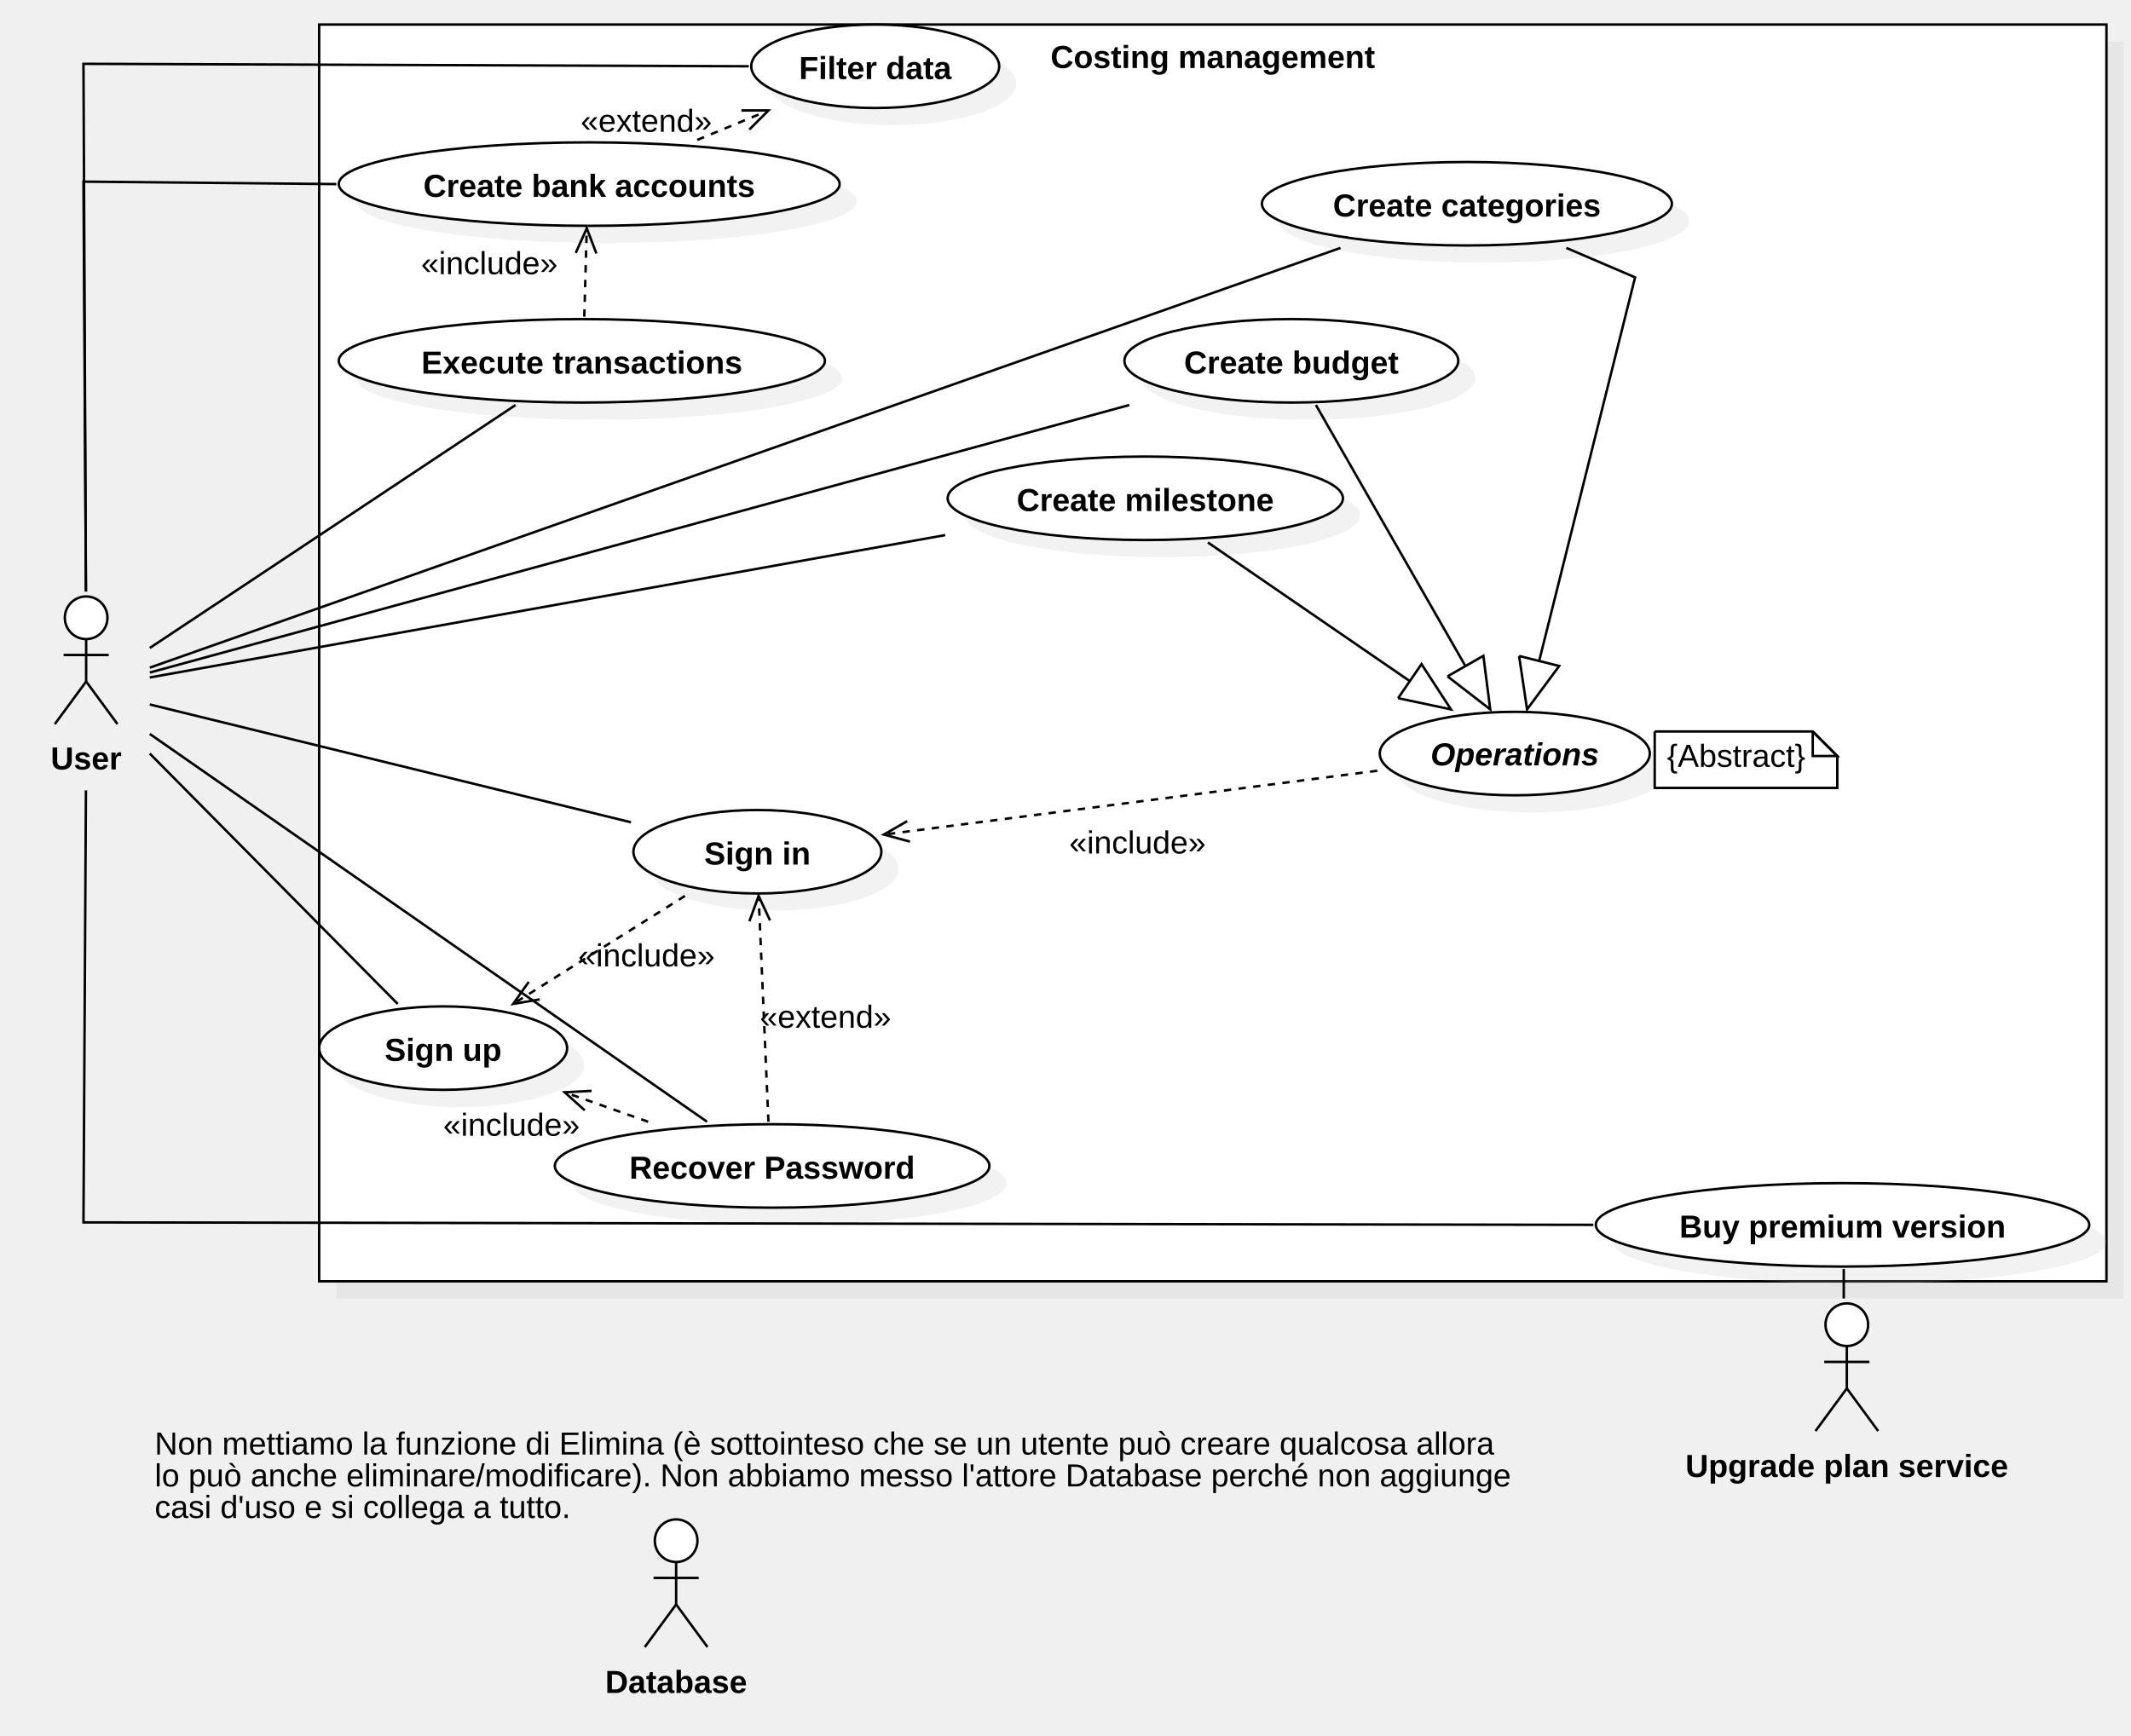
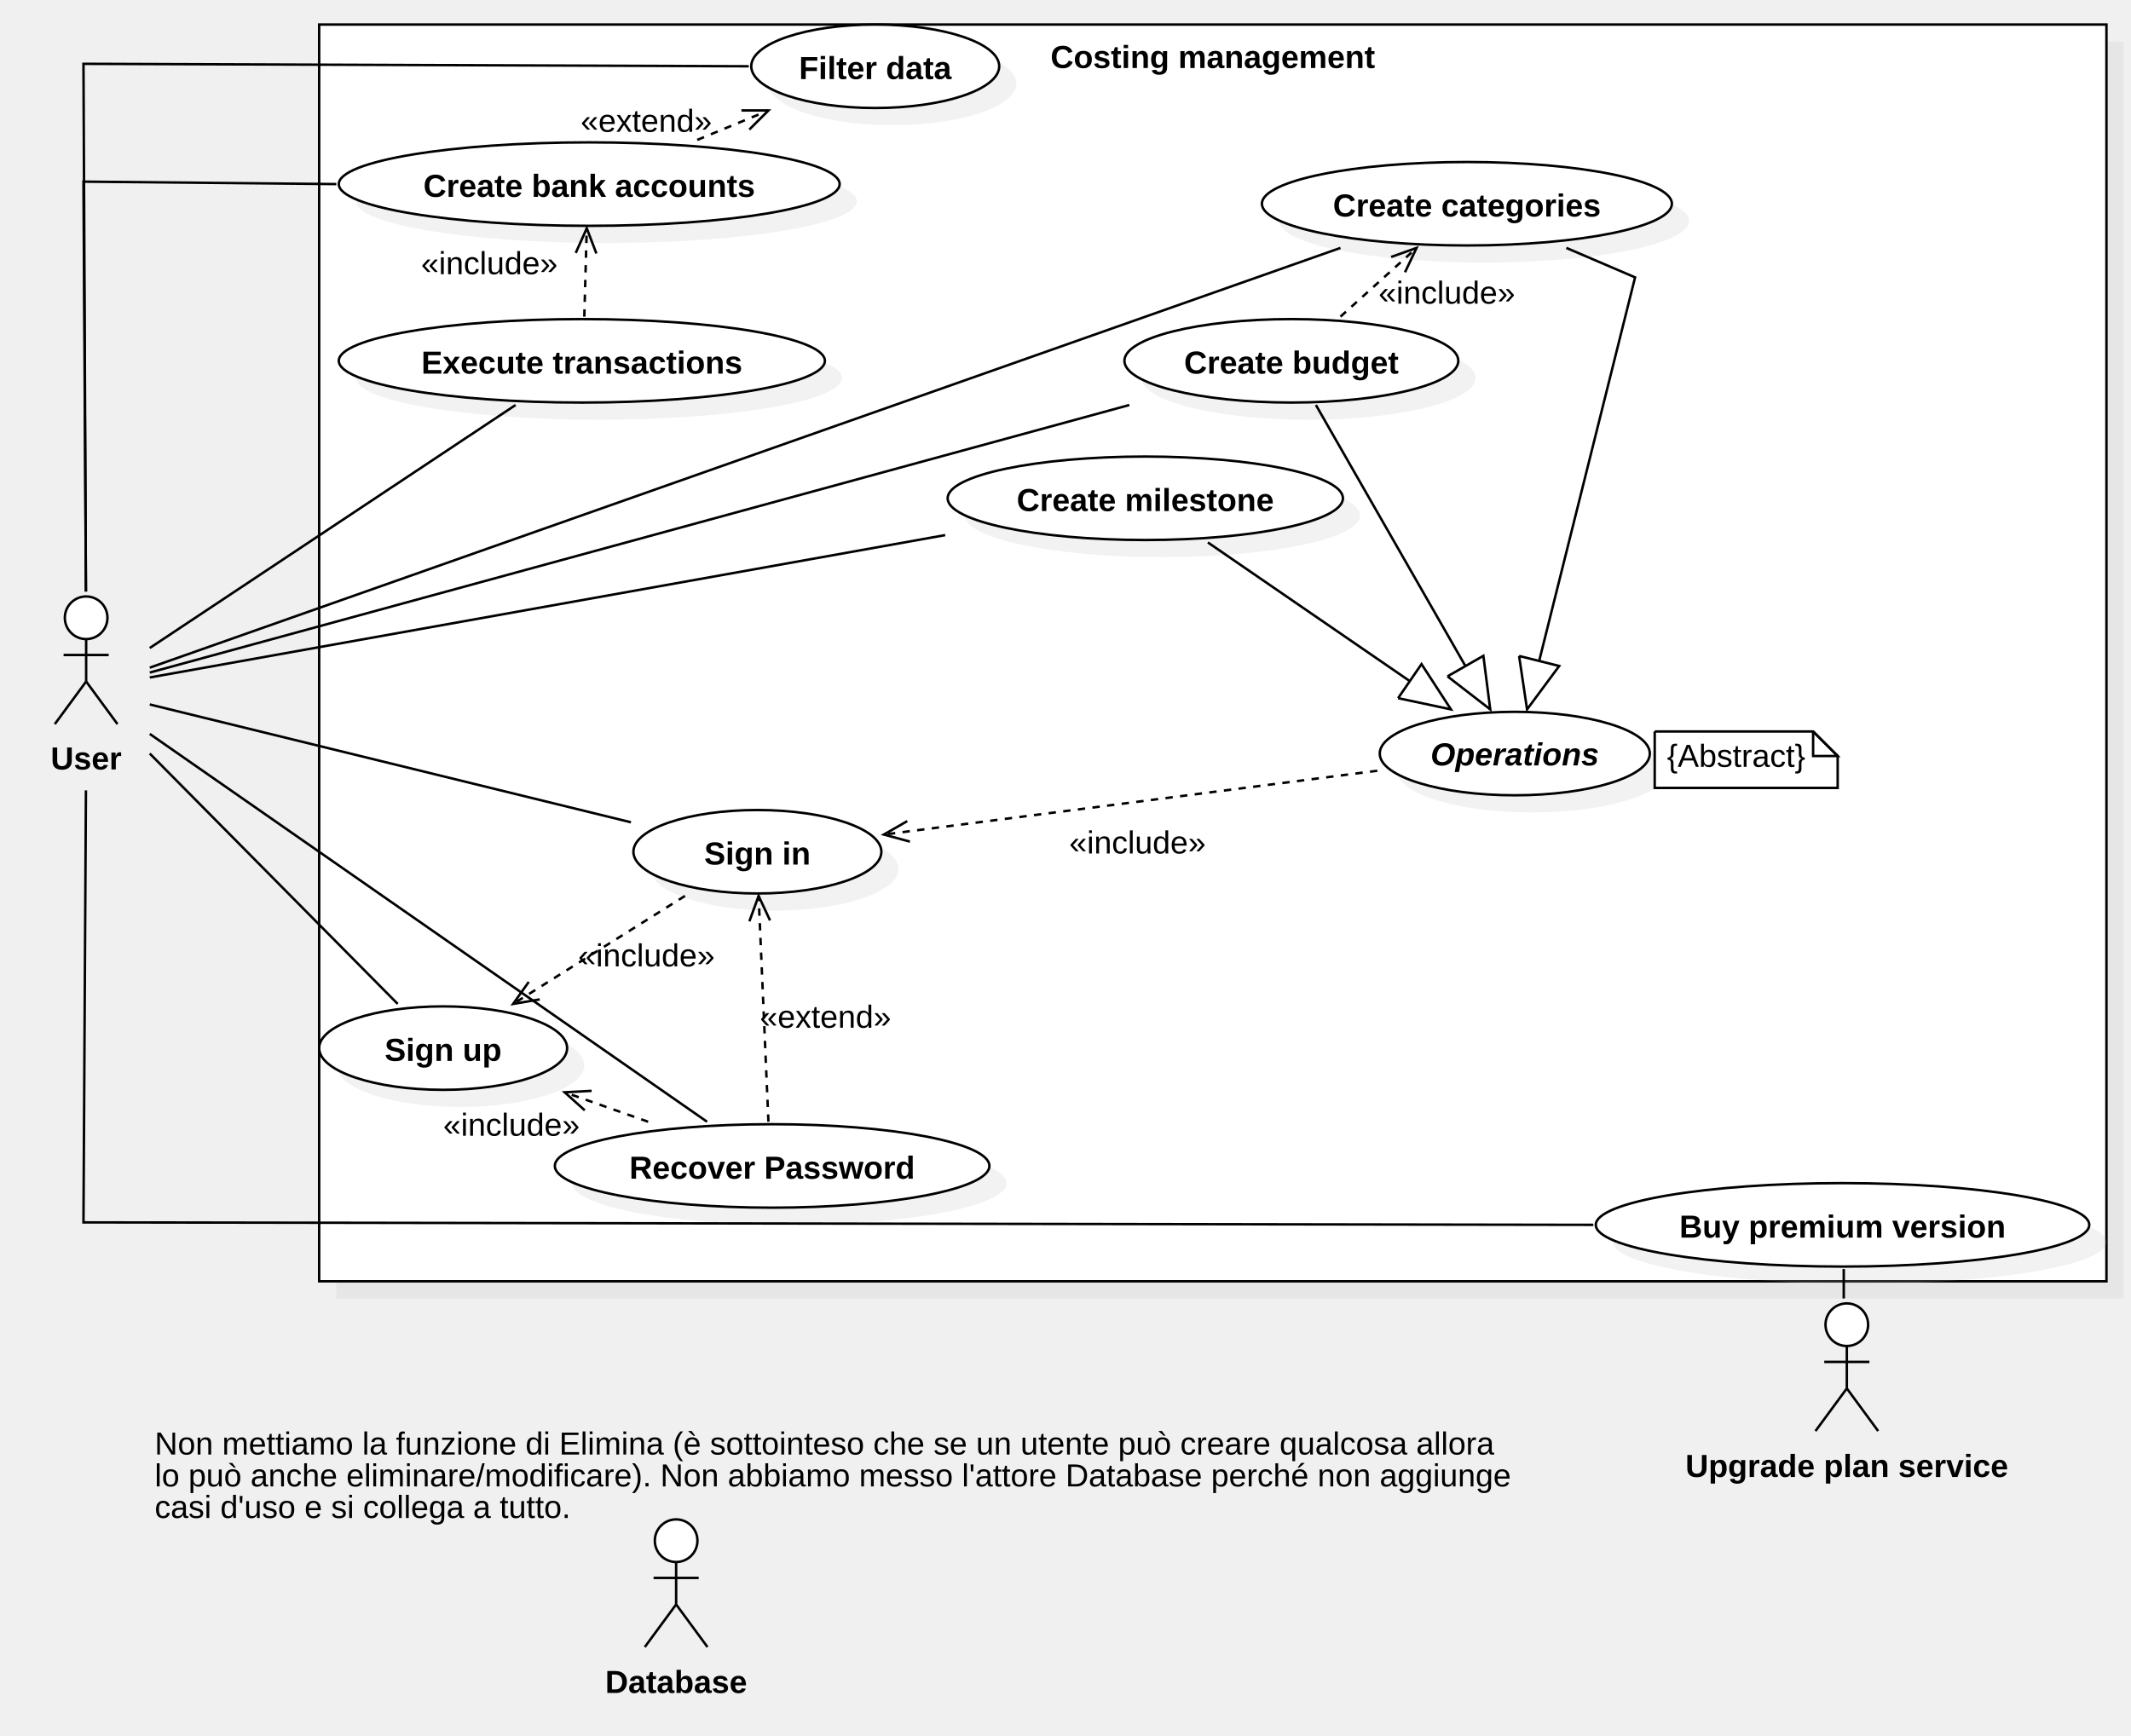
<svg xmlns="http://www.w3.org/2000/svg" version="1.1" width="868" height="707">
  <defs />
  <g>
    <g transform="translate(-14,2) scale(1,1)">
      <rect fill="#C0C0C0" stroke="none" x="151" y="15" width="728" height="512" opacity="0.2" />
    </g>
    <g transform="translate(-14,2) scale(1,1)">
      <rect fill="#ffffff" stroke="none" x="144" y="8" width="728" height="512" />
    </g>
    <g transform="translate(-14,2) scale(1,1)">
      <path fill="none" stroke="#000000" d="M 144 8 L 872 8 L 872 520 L 144 520 L 144 8 Z Z" stroke-miterlimit="10" />
    </g>
    <g transform="translate(-14,2) scale(1,1)">
      <g>
        <path fill="none" stroke="none" />
        <text fill="#000000" stroke="none" font-family="Arial" font-size="13px" font-style="normal" font-weight="bold" text-decoration="none" x="441.908" y="25.71">Costing management</text>
      </g>
    </g>
    <g transform="translate(-14,2) scale(1,1)">
      <path fill="#ffffff" stroke="none" d="M 40.409 249.68 C 40.409 244.886 44.295 241 49.089 241 C 53.882 241 57.768 244.886 57.768 249.68 C 57.768 254.474 53.882 258.36 49.089 258.36 C 44.295 258.36 40.409 254.474 40.409 249.68 Z" />
    </g>
    <g transform="translate(-14,2) scale(1,1)">
      <path fill="none" stroke="#000000" d="M 40.409 249.68 C 40.409 244.886 44.295 241 49.089 241 C 53.882 241 57.768 244.886 57.768 249.68 C 57.768 254.474 53.882 258.36 49.089 258.36 C 44.295 258.36 40.409 254.474 40.409 249.68 Z" stroke-miterlimit="10" />
    </g>
    <g transform="translate(-14,2) scale(1,1)">
      <path fill="none" stroke="#000000" d="M 49.089 258.36 L 49.089 275.64" stroke-miterlimit="10" />
    </g>
    <g transform="translate(-14,2) scale(1,1)">
      <path fill="none" stroke="#000000" d="M 39.899 264.84 L 58.278 264.84" stroke-miterlimit="10" />
    </g>
    <g transform="translate(-14,2) scale(1,1)">
      <path fill="none" stroke="#000000" d="M 49.089 275.64 L 36.325 293" stroke-miterlimit="10" />
    </g>
    <g transform="translate(-14,2) scale(1,1)">
      <path fill="none" stroke="#000000" d="M 49.089 275.64 L 61.852 293" stroke-miterlimit="10" />
    </g>
    <g transform="translate(-14,2) scale(1,1)">
      <g>
        <path fill="none" stroke="none" />
        <text fill="#000000" stroke="none" font-family="Arial" font-size="13px" font-style="normal" font-weight="bold" text-decoration="none" x="34.635" y="311.472">User</text>
      </g>
    </g>
    <g transform="translate(-14,2) scale(1,1)">
      <path fill="#C0C0C0" stroke="none" d="M 279 352 C 279 342.611 301.61 335 329.5 335 C 357.39 335 380 342.611 380 352 C 380 361.389 357.39 369 329.5 369 C 301.61 369 279 361.389 279 352 Z" opacity="0.2" />
    </g>
    <g transform="translate(-14,2) scale(1,1)">
      <path fill="#ffffff" stroke="none" d="M 272 345 C 272 335.611 294.61 328 322.5 328 C 350.39 328 373 335.611 373 345 C 373 354.389 350.39 362 322.5 362 C 294.61 362 272 354.389 272 345 Z" />
    </g>
    <g transform="translate(-14,2) scale(1,1)">
      <path fill="none" stroke="#000000" d="M 272 345 C 272 335.611 294.61 328 322.5 328 C 350.39 328 373 335.611 373 345 C 373 354.389 350.39 362 322.5 362 C 294.61 362 272 354.389 272 345 Z" stroke-miterlimit="10" />
    </g>
    <g transform="translate(-14,2) scale(1,1)">
      <g>
        <path fill="none" stroke="none" />
        <text fill="#000000" stroke="none" font-family="Arial" font-size="13px" font-style="normal" font-weight="bold" text-decoration="none" x="300.835" y="350.21">Sign in</text>
      </g>
    </g>
    <g transform="translate(-14,2) scale(1,1)">
      <path fill="#C0C0C0" stroke="none" d="M 151 432 C 151 422.611 173.61 415 201.5 415 C 229.39 415 252 422.611 252 432 C 252 441.389 229.39 449 201.5 449 C 173.61 449 151 441.389 151 432 Z" opacity="0.2" />
    </g>
    <g transform="translate(-14,2) scale(1,1)">
      <path fill="#ffffff" stroke="none" d="M 144 425 C 144 415.611 166.61 408 194.5 408 C 222.39 408 245 415.611 245 425 C 245 434.389 222.39 442 194.5 442 C 166.61 442 144 434.389 144 425 Z" />
    </g>
    <g transform="translate(-14,2) scale(1,1)">
      <path fill="none" stroke="#000000" d="M 144 425 C 144 415.611 166.61 408 194.5 408 C 222.39 408 245 415.611 245 425 C 245 434.389 222.39 442 194.5 442 C 166.61 442 144 434.389 144 425 Z" stroke-miterlimit="10" />
    </g>
    <g transform="translate(-14,2) scale(1,1)">
      <g>
        <path fill="none" stroke="none" />
        <text fill="#000000" stroke="none" font-family="Arial" font-size="13px" font-style="normal" font-weight="bold" text-decoration="none" x="170.671" y="430.21">Sign up</text>
      </g>
    </g>
    <g transform="translate(-14,2) scale(1,1)">
      <path fill="#C0C0C0" stroke="none" d="M 247 480 C 247 470.611 286.623 463 335.5 463 C 384.377 463 424 470.611 424 480 C 424 489.389 384.377 497 335.5 497 C 286.623 497 247 489.389 247 480 Z" opacity="0.2" />
    </g>
    <g transform="translate(-14,2) scale(1,1)">
      <path fill="#ffffff" stroke="none" d="M 240 473 C 240 463.611 279.623 456 328.5 456 C 377.377 456 417 463.611 417 473 C 417 482.389 377.377 490 328.5 490 C 279.623 490 240 482.389 240 473 Z" />
    </g>
    <g transform="translate(-14,2) scale(1,1)">
      <path fill="none" stroke="#000000" d="M 240 473 C 240 463.611 279.623 456 328.5 456 C 377.377 456 417 463.611 417 473 C 417 482.389 377.377 490 328.5 490 C 279.623 490 240 482.389 240 473 Z" stroke-miterlimit="10" />
    </g>
    <g transform="translate(-14,2) scale(1,1)">
      <g>
        <path fill="none" stroke="none" />
        <text fill="#000000" stroke="none" font-family="Arial" font-size="13px" font-style="normal" font-weight="bold" text-decoration="none" x="270.333" y="478.21">Recover Password</text>
      </g>
    </g>
    <g transform="translate(-14,2) scale(1,1)">
      <path fill="none" stroke="#000000" d="M 293 363 L 223 407" stroke-miterlimit="10" stroke-dasharray="3" />
    </g>
    <g transform="translate(-14,2) scale(1,1)">
      <path fill="none" stroke="#000000" d="M 229.364 398.028 L 223 407 L 233.844 405.156" stroke-miterlimit="10" />
    </g>
    <g transform="translate(-14,2) scale(1,1)">
      <g>
        <path fill="none" stroke="none" />
        <text fill="#000000" stroke="none" font-family="Arial" font-size="13px" font-style="normal" font-weight="normal" text-decoration="none" x="249.5" y="391.71">«include»</text>
      </g>
    </g>
    <g transform="translate(-14,2) scale(1,1)">
      <path fill="none" stroke="#000000" d="M 278 455 L 244 443" stroke-miterlimit="10" stroke-dasharray="3" />
    </g>
    <g transform="translate(-14,2) scale(1,1)">
      <path fill="none" stroke="#000000" d="M 254.984 442.413 L 244 443 L 252.182 450.352" stroke-miterlimit="10" />
    </g>
    <g transform="translate(-14,2) scale(1,1)">
      <g>
        <path fill="none" stroke="none" />
        <text fill="#000000" stroke="none" font-family="Arial" font-size="13px" font-style="normal" font-weight="normal" text-decoration="none" x="194.5" y="460.71">«include»</text>
      </g>
    </g>
    <g transform="translate(-14,2) scale(1,1)">
      <path fill="none" stroke="#000000" d="M 327 455 L 323 363" stroke-miterlimit="10" stroke-dasharray="3" />
    </g>
    <g transform="translate(-14,2) scale(1,1)">
      <path fill="none" stroke="#000000" d="M 327.647 372.97 L 323 363 L 319.236 373.336" stroke-miterlimit="10" />
    </g>
    <g transform="translate(-14,2) scale(1,1)">
      <g>
        <path fill="none" stroke="none" />
        <text fill="#000000" stroke="none" font-family="Arial" font-size="13px" font-style="normal" font-weight="normal" text-decoration="none" x="323.5" y="416.71">«extend»</text>
      </g>
    </g>
    <g transform="translate(-14,2) scale(1,1)">
      <path fill="none" stroke="#000000" d="M 75 305 L 176 407" stroke-miterlimit="10" />
    </g>
    <g transform="translate(-14,2) scale(1,1)">
      <path fill="none" stroke="#000000" d="M 75 285 L 271 333" stroke-miterlimit="10" />
    </g>
    <g transform="translate(-14,2) scale(1,1)">
      <path fill="none" stroke="#000000" d="M 75 297 L 302 455" stroke-miterlimit="10" />
    </g>
    <g transform="translate(-14,2) scale(1,1)">
      <path fill="#ffffff" stroke="none" d="M 280.725 625.68 C 280.725 620.886 284.611 617 289.404 617 C 294.197 617 298.083 620.886 298.083 625.68 C 298.083 630.474 294.197 634.36 289.404 634.36 C 284.611 634.36 280.725 630.474 280.725 625.68 Z" />
    </g>
    <g transform="translate(-14,2) scale(1,1)">
      <path fill="none" stroke="#000000" d="M 280.725 625.68 C 280.725 620.886 284.611 617 289.404 617 C 294.197 617 298.083 620.886 298.083 625.68 C 298.083 630.474 294.197 634.36 289.404 634.36 C 284.611 634.36 280.725 630.474 280.725 625.68 Z" stroke-miterlimit="10" />
    </g>
    <g transform="translate(-14,2) scale(1,1)">
      <path fill="none" stroke="#000000" d="M 289.404 634.36 L 289.404 651.64" stroke-miterlimit="10" />
    </g>
    <g transform="translate(-14,2) scale(1,1)">
      <path fill="none" stroke="#000000" d="M 280.214 640.84 L 298.594 640.84" stroke-miterlimit="10" />
    </g>
    <g transform="translate(-14,2) scale(1,1)">
      <path fill="none" stroke="#000000" d="M 289.404 651.64 L 276.64 669" stroke-miterlimit="10" />
    </g>
    <g transform="translate(-14,2) scale(1,1)">
      <path fill="none" stroke="#000000" d="M 289.404 651.64 L 302.168 669" stroke-miterlimit="10" />
    </g>
    <g transform="translate(-14,2) scale(1,1)">
      <g>
        <path fill="none" stroke="none" />
        <text fill="#000000" stroke="none" font-family="Arial" font-size="13px" font-style="normal" font-weight="bold" text-decoration="none" x="260.5" y="687.71">Database</text>
      </g>
    </g>
    <g transform="translate(-14,2) scale(1,1)">
      <path fill="#C0C0C0" stroke="none" d="M 159 80 C 159 70.611 204.667 63 261 63 C 317.333 63 363 70.611 363 80 C 363 89.389 317.333 97 261 97 C 204.667 97 159 89.389 159 80 Z" opacity="0.2" />
    </g>
    <g transform="translate(-14,2) scale(1,1)">
      <path fill="#ffffff" stroke="none" d="M 152 73 C 152 63.611 197.667 56 254 56 C 310.333 56 356 63.611 356 73 C 356 82.389 310.333 90 254 90 C 197.667 90 152 82.389 152 73 Z" />
    </g>
    <g transform="translate(-14,2) scale(1,1)">
      <path fill="none" stroke="#000000" d="M 152 73 C 152 63.611 197.667 56 254 56 C 310.333 56 356 63.611 356 73 C 356 82.389 310.333 90 254 90 C 197.667 90 152 82.389 152 73 Z" stroke-miterlimit="10" />
    </g>
    <g transform="translate(-14,2) scale(1,1)">
      <g>
        <path fill="none" stroke="none" />
        <text fill="#000000" stroke="none" font-family="Arial" font-size="13px" font-style="normal" font-weight="bold" text-decoration="none" x="186.448" y="78.21">Create bank accounts</text>
      </g>
    </g>
    <g transform="translate(-14,2) scale(1,1)">
      <path fill="#C0C0C0" stroke="none" d="M 159 152 C 159 142.611 203.324 135 258 135 C 312.676 135 357 142.611 357 152 C 357 161.389 312.676 169 258 169 C 203.324 169 159 161.389 159 152 Z" opacity="0.2" />
    </g>
    <g transform="translate(-14,2) scale(1,1)">
      <path fill="#ffffff" stroke="none" d="M 152 145 C 152 135.611 196.324 128 251 128 C 305.676 128 350 135.611 350 145 C 350 154.389 305.676 162 251 162 C 196.324 162 152 154.389 152 145 Z" />
    </g>
    <g transform="translate(-14,2) scale(1,1)">
      <path fill="none" stroke="#000000" d="M 152 145 C 152 135.611 196.324 128 251 128 C 305.676 128 350 135.611 350 145 C 350 154.389 305.676 162 251 162 C 196.324 162 152 154.389 152 145 Z" stroke-miterlimit="10" />
    </g>
    <g transform="translate(-14,2) scale(1,1)">
      <g>
        <path fill="none" stroke="none" />
        <text fill="#000000" stroke="none" font-family="Arial" font-size="13px" font-style="normal" font-weight="bold" text-decoration="none" x="185.613" y="150.21">Execute transactions</text>
      </g>
    </g>
    <g transform="translate(-14,2) scale(1,1)">
      <path fill="none" stroke="#000000" d="M 252 127 L 253 91" stroke-miterlimit="10" stroke-dasharray="3" />
    </g>
    <g transform="translate(-14,2) scale(1,1)">
      <path fill="none" stroke="#000000" d="M 256.926 101.276 L 253 91 L 248.51 101.042" stroke-miterlimit="10" />
    </g>
    <g transform="translate(-14,2) scale(1,1)">
      <g>
        <path fill="none" stroke="none" />
        <text fill="#000000" stroke="none" font-family="Arial" font-size="13px" font-style="normal" font-weight="normal" text-decoration="none" x="185.5" y="109.71">«include»</text>
      </g>
    </g>
    <g transform="translate(-14,2) scale(1,1)">
      <path fill="#C0C0C0" stroke="none" d="M 535 88 C 535 78.611 572.384 71 618.5 71 C 664.616 71 702 78.611 702 88 C 702 97.389 664.616 105 618.5 105 C 572.384 105 535 97.389 535 88 Z" opacity="0.2" />
    </g>
    <g transform="translate(-14,2) scale(1,1)">
      <path fill="#ffffff" stroke="none" d="M 528 81 C 528 71.611 565.384 64 611.5 64 C 657.616 64 695 71.611 695 81 C 695 90.389 657.616 98 611.5 98 C 565.384 98 528 90.389 528 81 Z" />
    </g>
    <g transform="translate(-14,2) scale(1,1)">
      <path fill="none" stroke="#000000" d="M 528 81 C 528 71.611 565.384 64 611.5 64 C 657.616 64 695 71.611 695 81 C 695 90.389 657.616 98 611.5 98 C 565.384 98 528 90.389 528 81 Z" stroke-miterlimit="10" />
    </g>
    <g transform="translate(-14,2) scale(1,1)">
      <g>
        <path fill="none" stroke="none" />
        <text fill="#000000" stroke="none" font-family="Arial" font-size="13px" font-style="normal" font-weight="bold" text-decoration="none" x="556.945" y="86.21">Create categories</text>
      </g>
    </g>
    <g transform="translate(-14,2) scale(1,1)">
      <path fill="#C0C0C0" stroke="none" d="M 407 208 C 407 198.611 443.041 191 487.5 191 C 531.959 191 568 198.611 568 208 C 568 217.389 531.959 225 487.5 225 C 443.041 225 407 217.389 407 208 Z" opacity="0.2" />
    </g>
    <g transform="translate(-14,2) scale(1,1)">
      <path fill="#ffffff" stroke="none" d="M 400 201 C 400 191.611 436.041 184 480.5 184 C 524.959 184 561 191.611 561 201 C 561 210.389 524.959 218 480.5 218 C 436.041 218 400 210.389 400 201 Z" />
    </g>
    <g transform="translate(-14,2) scale(1,1)">
      <path fill="none" stroke="#000000" d="M 400 201 C 400 191.611 436.041 184 480.5 184 C 524.959 184 561 191.611 561 201 C 561 210.389 524.959 218 480.5 218 C 436.041 218 400 210.389 400 201 Z" stroke-miterlimit="10" />
    </g>
    <g transform="translate(-14,2) scale(1,1)">
      <g>
        <path fill="none" stroke="none" />
        <text fill="#000000" stroke="none" font-family="Arial" font-size="13px" font-style="normal" font-weight="bold" text-decoration="none" x="428.119" y="206.21">Create milestone</text>
      </g>
    </g>
    <g transform="translate(-14,2) scale(1,1)">
      <path fill="#C0C0C0" stroke="none" d="M 479 152 C 479 142.611 509.445 135 547 135 C 584.555 135 615 142.611 615 152 C 615 161.389 584.555 169 547 169 C 509.445 169 479 161.389 479 152 Z" opacity="0.2" />
    </g>
    <g transform="translate(-14,2) scale(1,1)">
      <path fill="#ffffff" stroke="none" d="M 472 145 C 472 135.611 502.445 128 540 128 C 577.555 128 608 135.611 608 145 C 608 154.389 577.555 162 540 162 C 502.445 162 472 154.389 472 145 Z" />
    </g>
    <g transform="translate(-14,2) scale(1,1)">
      <path fill="none" stroke="#000000" d="M 472 145 C 472 135.611 502.445 128 540 128 C 577.555 128 608 135.611 608 145 C 608 154.389 577.555 162 540 162 C 502.445 162 472 154.389 472 145 Z" stroke-miterlimit="10" />
    </g>
    <g transform="translate(-14,2) scale(1,1)">
      <g>
        <path fill="none" stroke="none" />
        <text fill="#000000" stroke="none" font-family="Arial" font-size="13px" font-style="normal" font-weight="bold" text-decoration="none" x="496.3" y="150.21">Create budget</text>
      </g>
    </g>
    <g transform="translate(-14,2) scale(1,1)">
      <path fill="#C0C0C0" stroke="none" d="M 671 504 C 671 494.611 715.995 487 771.5 487 C 827.005 487 872 494.611 872 504 C 872 513.389 827.005 521 771.5 521 C 715.995 521 671 513.389 671 504 Z" opacity="0.2" />
    </g>
    <g transform="translate(-14,2) scale(1,1)">
      <path fill="#ffffff" stroke="none" d="M 664 497 C 664 487.611 708.995 480 764.5 480 C 820.005 480 865 487.611 865 497 C 865 506.389 820.005 514 764.5 514 C 708.995 514 664 506.389 664 497 Z" />
    </g>
    <g transform="translate(-14,2) scale(1,1)">
      <path fill="none" stroke="#000000" d="M 664 497 C 664 487.611 708.995 480 764.5 480 C 820.005 480 865 487.611 865 497 C 865 506.389 820.005 514 764.5 514 C 708.995 514 664 506.389 664 497 Z" stroke-miterlimit="10" />
    </g>
    <g transform="translate(-14,2) scale(1,1)">
      <g>
        <path fill="none" stroke="none" />
        <text fill="#000000" stroke="none" font-family="Arial" font-size="13px" font-style="normal" font-weight="bold" text-decoration="none" x="698.037" y="502.21">Buy premium version</text>
      </g>
    </g>
    <g transform="translate(-14,2) scale(1,1)">
      <path fill="#ffffff" stroke="none" d="M 757.57 537.68 C 757.57 532.886 761.456 529 766.249 529 C 771.042 529 774.928 532.886 774.928 537.68 C 774.928 542.474 771.042 546.36 766.249 546.36 C 761.456 546.36 757.57 542.474 757.57 537.68 Z" />
    </g>
    <g transform="translate(-14,2) scale(1,1)">
      <path fill="none" stroke="#000000" d="M 757.57 537.68 C 757.57 532.886 761.456 529 766.249 529 C 771.042 529 774.928 532.886 774.928 537.68 C 774.928 542.474 771.042 546.36 766.249 546.36 C 761.456 546.36 757.57 542.474 757.57 537.68 Z" stroke-miterlimit="10" />
    </g>
    <g transform="translate(-14,2) scale(1,1)">
      <path fill="none" stroke="#000000" d="M 766.249 546.36 L 766.249 563.64" stroke-miterlimit="10" />
    </g>
    <g transform="translate(-14,2) scale(1,1)">
      <path fill="none" stroke="#000000" d="M 757.059 552.84 L 775.439 552.84" stroke-miterlimit="10" />
    </g>
    <g transform="translate(-14,2) scale(1,1)">
      <path fill="none" stroke="#000000" d="M 766.249 563.64 L 753.485 581" stroke-miterlimit="10" />
    </g>
    <g transform="translate(-14,2) scale(1,1)">
      <path fill="none" stroke="#000000" d="M 766.249 563.64 L 779.013 581" stroke-miterlimit="10" />
    </g>
    <g transform="translate(-14,2) scale(1,1)">
      <g>
        <path fill="none" stroke="none" />
        <text fill="#000000" stroke="none" font-family="Arial" font-size="13px" font-style="normal" font-weight="bold" text-decoration="none" x="700.5" y="599.71">Upgrade plan service</text>
      </g>
    </g>
    <g transform="translate(-14,2) scale(1,1)">
      <path fill="#C0C0C0" stroke="none" d="M 327 32 C 327 22.611 349.61 15 377.5 15 C 405.39 15 428 22.611 428 32 C 428 41.389 405.39 49 377.5 49 C 349.61 49 327 41.389 327 32 Z" opacity="0.2" />
    </g>
    <g transform="translate(-14,2) scale(1,1)">
      <path fill="#ffffff" stroke="none" d="M 320 25 C 320 15.611 342.61 8 370.5 8 C 398.39 8 421 15.611 421 25 C 421 34.389 398.39 42 370.5 42 C 342.61 42 320 34.389 320 25 Z" />
    </g>
    <g transform="translate(-14,2) scale(1,1)">
      <path fill="none" stroke="#000000" d="M 320 25 C 320 15.611 342.61 8 370.5 8 C 398.39 8 421 15.611 421 25 C 421 34.389 398.39 42 370.5 42 C 342.61 42 320 34.389 320 25 Z" stroke-miterlimit="10" />
    </g>
    <g transform="translate(-14,2) scale(1,1)">
      <g>
        <path fill="none" stroke="none" />
        <text fill="#000000" stroke="none" font-family="Arial" font-size="13px" font-style="normal" font-weight="bold" text-decoration="none" x="339.438" y="30.21">Filter data</text>
      </g>
    </g>
    <g transform="translate(-14,2) scale(1,1)">
      <path fill="none" stroke="#000000" d="M 298 55 L 327 43" stroke-miterlimit="10" stroke-dasharray="3" />
    </g>
    <g transform="translate(-14,2) scale(1,1)">
      <path fill="none" stroke="#000000" d="M 319.219 50.775 L 327 43 L 316 42.996" stroke-miterlimit="10" />
    </g>
    <g transform="translate(-14,2) scale(1,1)">
      <g>
        <path fill="none" stroke="none" />
        <text fill="#000000" stroke="none" font-family="Arial" font-size="13px" font-style="normal" font-weight="normal" text-decoration="none" x="250.5" y="51.71">«extend»</text>
      </g>
    </g>
    <g transform="translate(-14,2) scale(1,1)">
      <path fill="none" stroke="#000000" d="M 765 527 L 765 515" stroke-miterlimit="10" />
    </g>
    <g transform="translate(-14,2) scale(1,1)">
      <path fill="none" stroke="#000000" d="M 49 320 L 48 496 L 663 497" stroke-miterlimit="10" />
    </g>
    <g transform="translate(-14,2) scale(1,1)">
      <path fill="none" stroke="#000000" d="M 75 262 L 224 163" stroke-miterlimit="10" />
    </g>
    <g transform="translate(-14,2) scale(1,1)">
      <path fill="none" stroke="#000000" d="M 49 239 L 48 72 L 151 73" stroke-miterlimit="10" />
    </g>
    <g transform="translate(-14,2) scale(1,1)">
      <path fill="none" stroke="#000000" d="M 49 239 L 48 24 L 319 25" stroke-miterlimit="10" />
    </g>
    <g transform="translate(-14,2) scale(1,1)">
      <g>
        <path fill="none" stroke="none" />
        <text fill="#000000" stroke="none" font-family="Arial" font-size="13px" font-style="normal" font-weight="normal" text-decoration="none" x="77" y="590.572">Non mettiamo la funzione di Elimina (è sottointeso che se un utente può creare qualcosa allora</text>
        <text fill="#000000" stroke="none" font-family="Arial" font-size="13px" font-style="normal" font-weight="normal" text-decoration="none" x="77" y="603.572">lo può anche eliminare/modificare). Non abbiamo messo l'attore Database perché non aggiunge</text>
        <text fill="#000000" stroke="none" font-family="Arial" font-size="13px" font-style="normal" font-weight="normal" text-decoration="none" x="77" y="616.42">casi d'uso e si collega a tutto.</text>
      </g>
    </g>
    <g transform="translate(-14,2) scale(1,1)">
      <path fill="none" stroke="#000000" d="M 75 270 L 560 99" stroke-miterlimit="10" />
    </g>
    <g transform="translate(-14,2) scale(1,1)">
      <path fill="none" stroke="#000000" d="M 75 272 L 474 163" stroke-miterlimit="10" />
    </g>
    <g transform="translate(-14,2) scale(1,1)">
      <path fill="none" stroke="#000000" d="M 75 274 L 399 216" stroke-miterlimit="10" />
    </g>
    <g transform="translate(-14,2) scale(1,1)">
      <path fill="#C0C0C0" stroke="none" d="M 583 312 C 583 302.611 607.624 295 638 295 C 668.376 295 693 302.611 693 312 C 693 321.389 668.376 329 638 329 C 607.624 329 583 321.389 583 312 Z" opacity="0.2" />
    </g>
    <g transform="translate(-14,2) scale(1,1)">
      <path fill="#ffffff" stroke="none" d="M 576 305 C 576 295.611 600.624 288 631 288 C 661.376 288 686 295.611 686 305 C 686 314.389 661.376 322 631 322 C 600.624 322 576 314.389 576 305 Z" />
    </g>
    <g transform="translate(-14,2) scale(1,1)">
      <path fill="none" stroke="#000000" d="M 576 305 C 576 295.611 600.624 288 631 288 C 661.376 288 686 295.611 686 305 C 686 314.389 661.376 322 631 322 C 600.624 322 576 314.389 576 305 Z" stroke-miterlimit="10" />
    </g>
    <g transform="translate(-14,2) scale(1,1)">
      <g>
        <path fill="none" stroke="none" />
        <text fill="#000000" stroke="none" font-family="Arial" font-size="13px" font-style="italic" font-weight="bold" text-decoration="none" x="596.688" y="309.823">Operations</text>
      </g>
    </g>
    <g transform="translate(-14,2) scale(1,1)">
      <path fill="none" stroke="#000000" d="M 652 99 L 680 111 L 636 287" stroke-miterlimit="10" />
    </g>
    <g transform="translate(-14,2) scale(1,1)">
      <path fill="#FFFFFF" stroke="none" d="M 632.762 265.24 L 636 287 L 649.097 269.323" />
    </g>
    <g transform="translate(-14,2) scale(1,1)">
      <path fill="none" stroke="#000000" d="M 632.762 265.24 L 636 287 L 649.097 269.323 L 632.762 265.24" stroke-miterlimit="10" />
    </g>
    <g transform="translate(-14,2) scale(1,1)">
      <path fill="none" stroke="#000000" d="M 550 163 L 621 287" stroke-miterlimit="10" />
    </g>
    <g transform="translate(-14,2) scale(1,1)">
      <path fill="#FFFFFF" stroke="none" d="M 603.594 273.545 L 621 287 L 618.207 265.178" />
    </g>
    <g transform="translate(-14,2) scale(1,1)">
      <path fill="none" stroke="#000000" d="M 603.594 273.545 L 621 287 L 618.207 265.178 L 603.594 273.545" stroke-miterlimit="10" />
    </g>
    <g transform="translate(-14,2) scale(1,1)">
      <path fill="none" stroke="#000000" d="M 506 219 L 605 287" stroke-miterlimit="10" />
    </g>
    <g transform="translate(-14,2) scale(1,1)">
      <path fill="#FFFFFF" stroke="none" d="M 583.479 282.432 L 605 287 L 593.013 268.553" />
    </g>
    <g transform="translate(-14,2) scale(1,1)">
      <path fill="none" stroke="#000000" d="M 583.479 282.432 L 605 287 L 593.013 268.553 L 583.479 282.432" stroke-miterlimit="10" />
    </g>
    <g transform="translate(-14,2) scale(1,1)">
-       <path fill="#ffffff" stroke="none" d="M 688 296 L 752.367 296 L 762.367 306 L 762.367 319 L 688 319 L 688 296" />
-     </g>
-     <g transform="translate(-14,2) scale(1,1)">
-       <path fill="none" stroke="#000000" d="M 688 296 L 752.367 296 L 762.367 306 L 762.367 319 L 688 319 L 688 296 L 688 296" stroke-miterlimit="10" />
-     </g>
-     <g transform="translate(-14,2) scale(1,1)">
-       <path fill="none" stroke="#000000" d="M 752.367 296 L 752.367 306 L 762.367 306 L 752.367 296" stroke-miterlimit="10" />
+       <path fill="#ffffff" stroke="none" d="M 688 296 L 752.52 296 L 762.52 306 L 762.52 319 L 688 319 L 688 296" />
+     </g>
+     <g transform="translate(-14,2) scale(1,1)">
+       <path fill="none" stroke="#000000" d="M 688 296 L 752.52 296 L 762.52 306 L 762.52 319 L 688 319 L 688 296 L 688 296" stroke-miterlimit="10" />
+     </g>
+     <g transform="translate(-14,2) scale(1,1)">
+       <path fill="none" stroke="#000000" d="M 752.52 296 L 752.52 306 L 762.52 306 L 752.52 296" stroke-miterlimit="10" />
    </g>
    <g transform="translate(-14,2) scale(1,1)">
      <g>
        <path fill="none" stroke="none" />
        <text fill="#000000" stroke="none" font-family="Arial" font-size="13px" font-style="normal" font-weight="normal" text-decoration="none" x="693" y="310.42">{Abstract}</text>
      </g>
    </g>
    <g transform="translate(-14,2) scale(1,1)">
      <path fill="none" stroke="#000000" d="M 687 307 L 687 307" stroke-miterlimit="10" stroke-dasharray="3" />
    </g>
    <g transform="translate(-14,2) scale(1,1)">
      <path fill="none" stroke="#000000" d="M 575 312 L 374 338" stroke-miterlimit="10" stroke-dasharray="3" />
    </g>
    <g transform="translate(-14,2) scale(1,1)">
      <path fill="none" stroke="#000000" d="M 383.539 332.522 L 374 338 L 384.619 340.871" stroke-miterlimit="10" />
    </g>
    <g transform="translate(-14,2) scale(1,1)">
      <g>
        <path fill="none" stroke="none" />
        <text fill="#000000" stroke="none" font-family="Arial" font-size="13px" font-style="normal" font-weight="normal" text-decoration="none" x="449.5" y="345.71">«include»</text>
+       </g>
+     </g>
+     <g transform="translate(-14,2) scale(1,1)">
+       <path fill="none" stroke="#000000" d="M 560 127 L 591 99" stroke-miterlimit="10" stroke-dasharray="3" />
+     </g>
+     <g transform="translate(-14,2) scale(1,1)">
+       <path fill="none" stroke="#000000" d="M 586.28 108.936 L 591 99 L 580.637 102.688" stroke-miterlimit="10" />
+     </g>
+     <g transform="translate(-14,2) scale(1,1)">
+       <g>
+         <path fill="none" stroke="none" />
+         <text fill="#000000" stroke="none" font-family="Arial" font-size="13px" font-style="normal" font-weight="normal" text-decoration="none" x="575.5" y="121.71">«include»</text>
      </g>
    </g>
  </g>
</svg>
